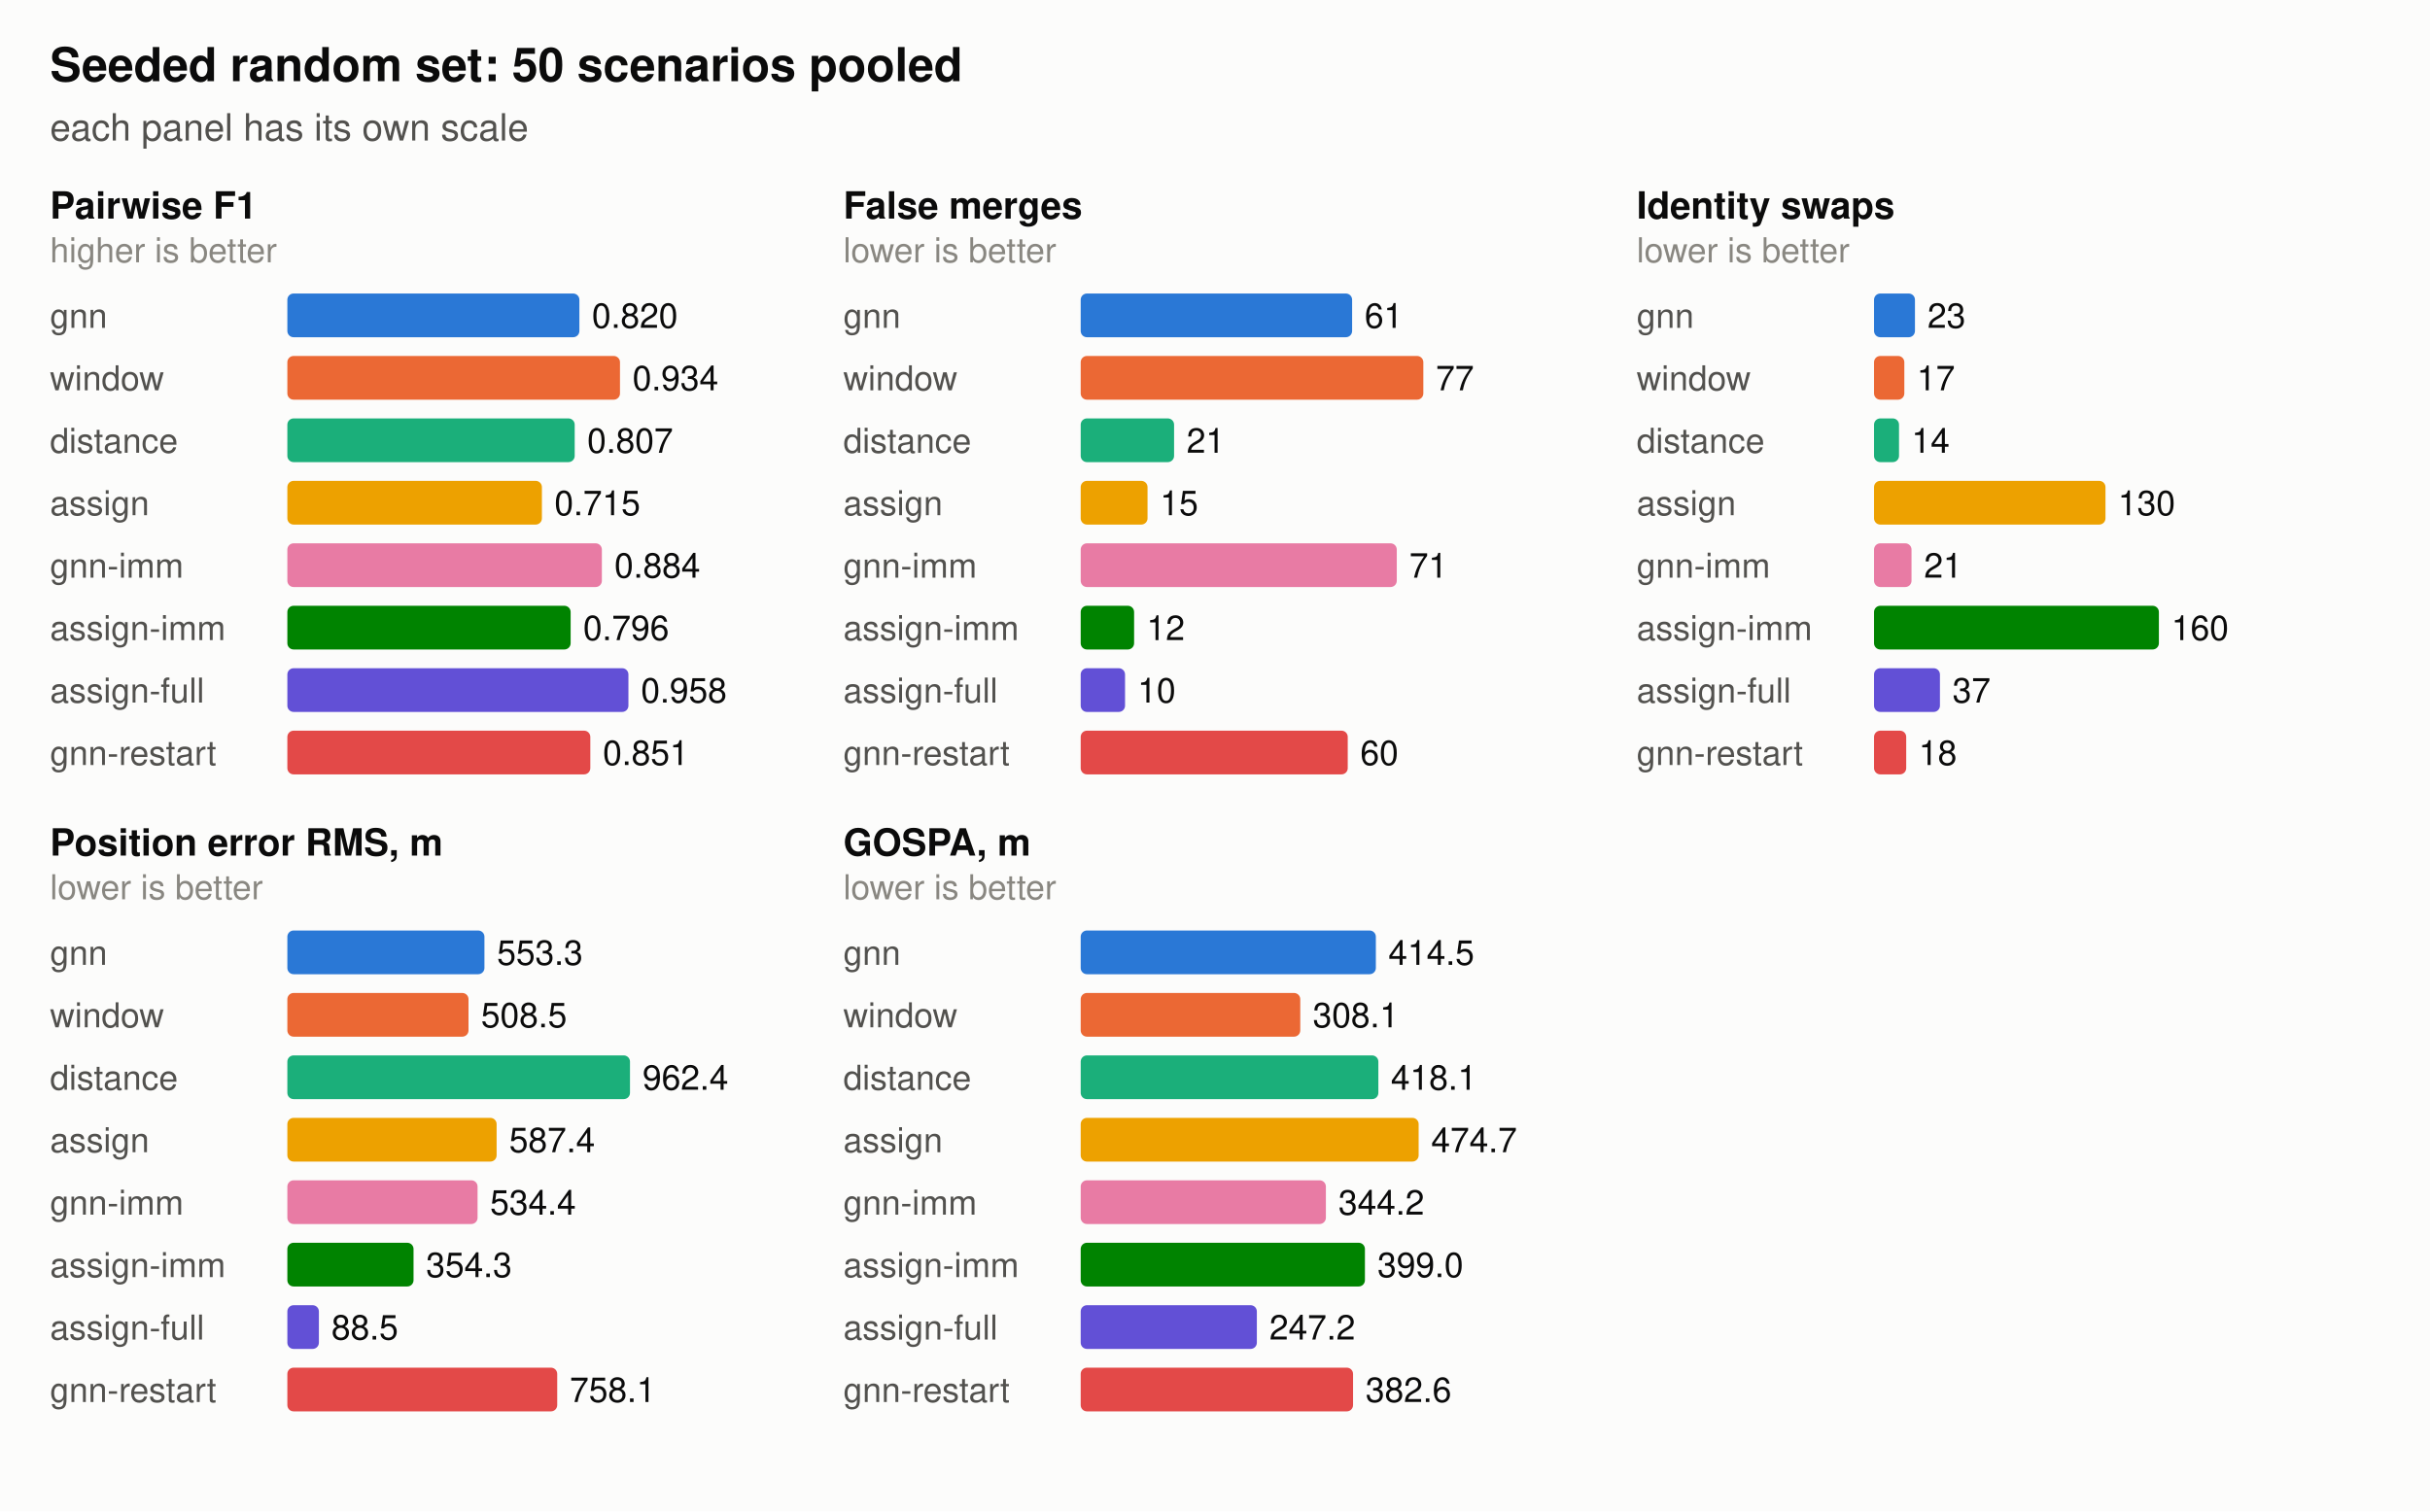
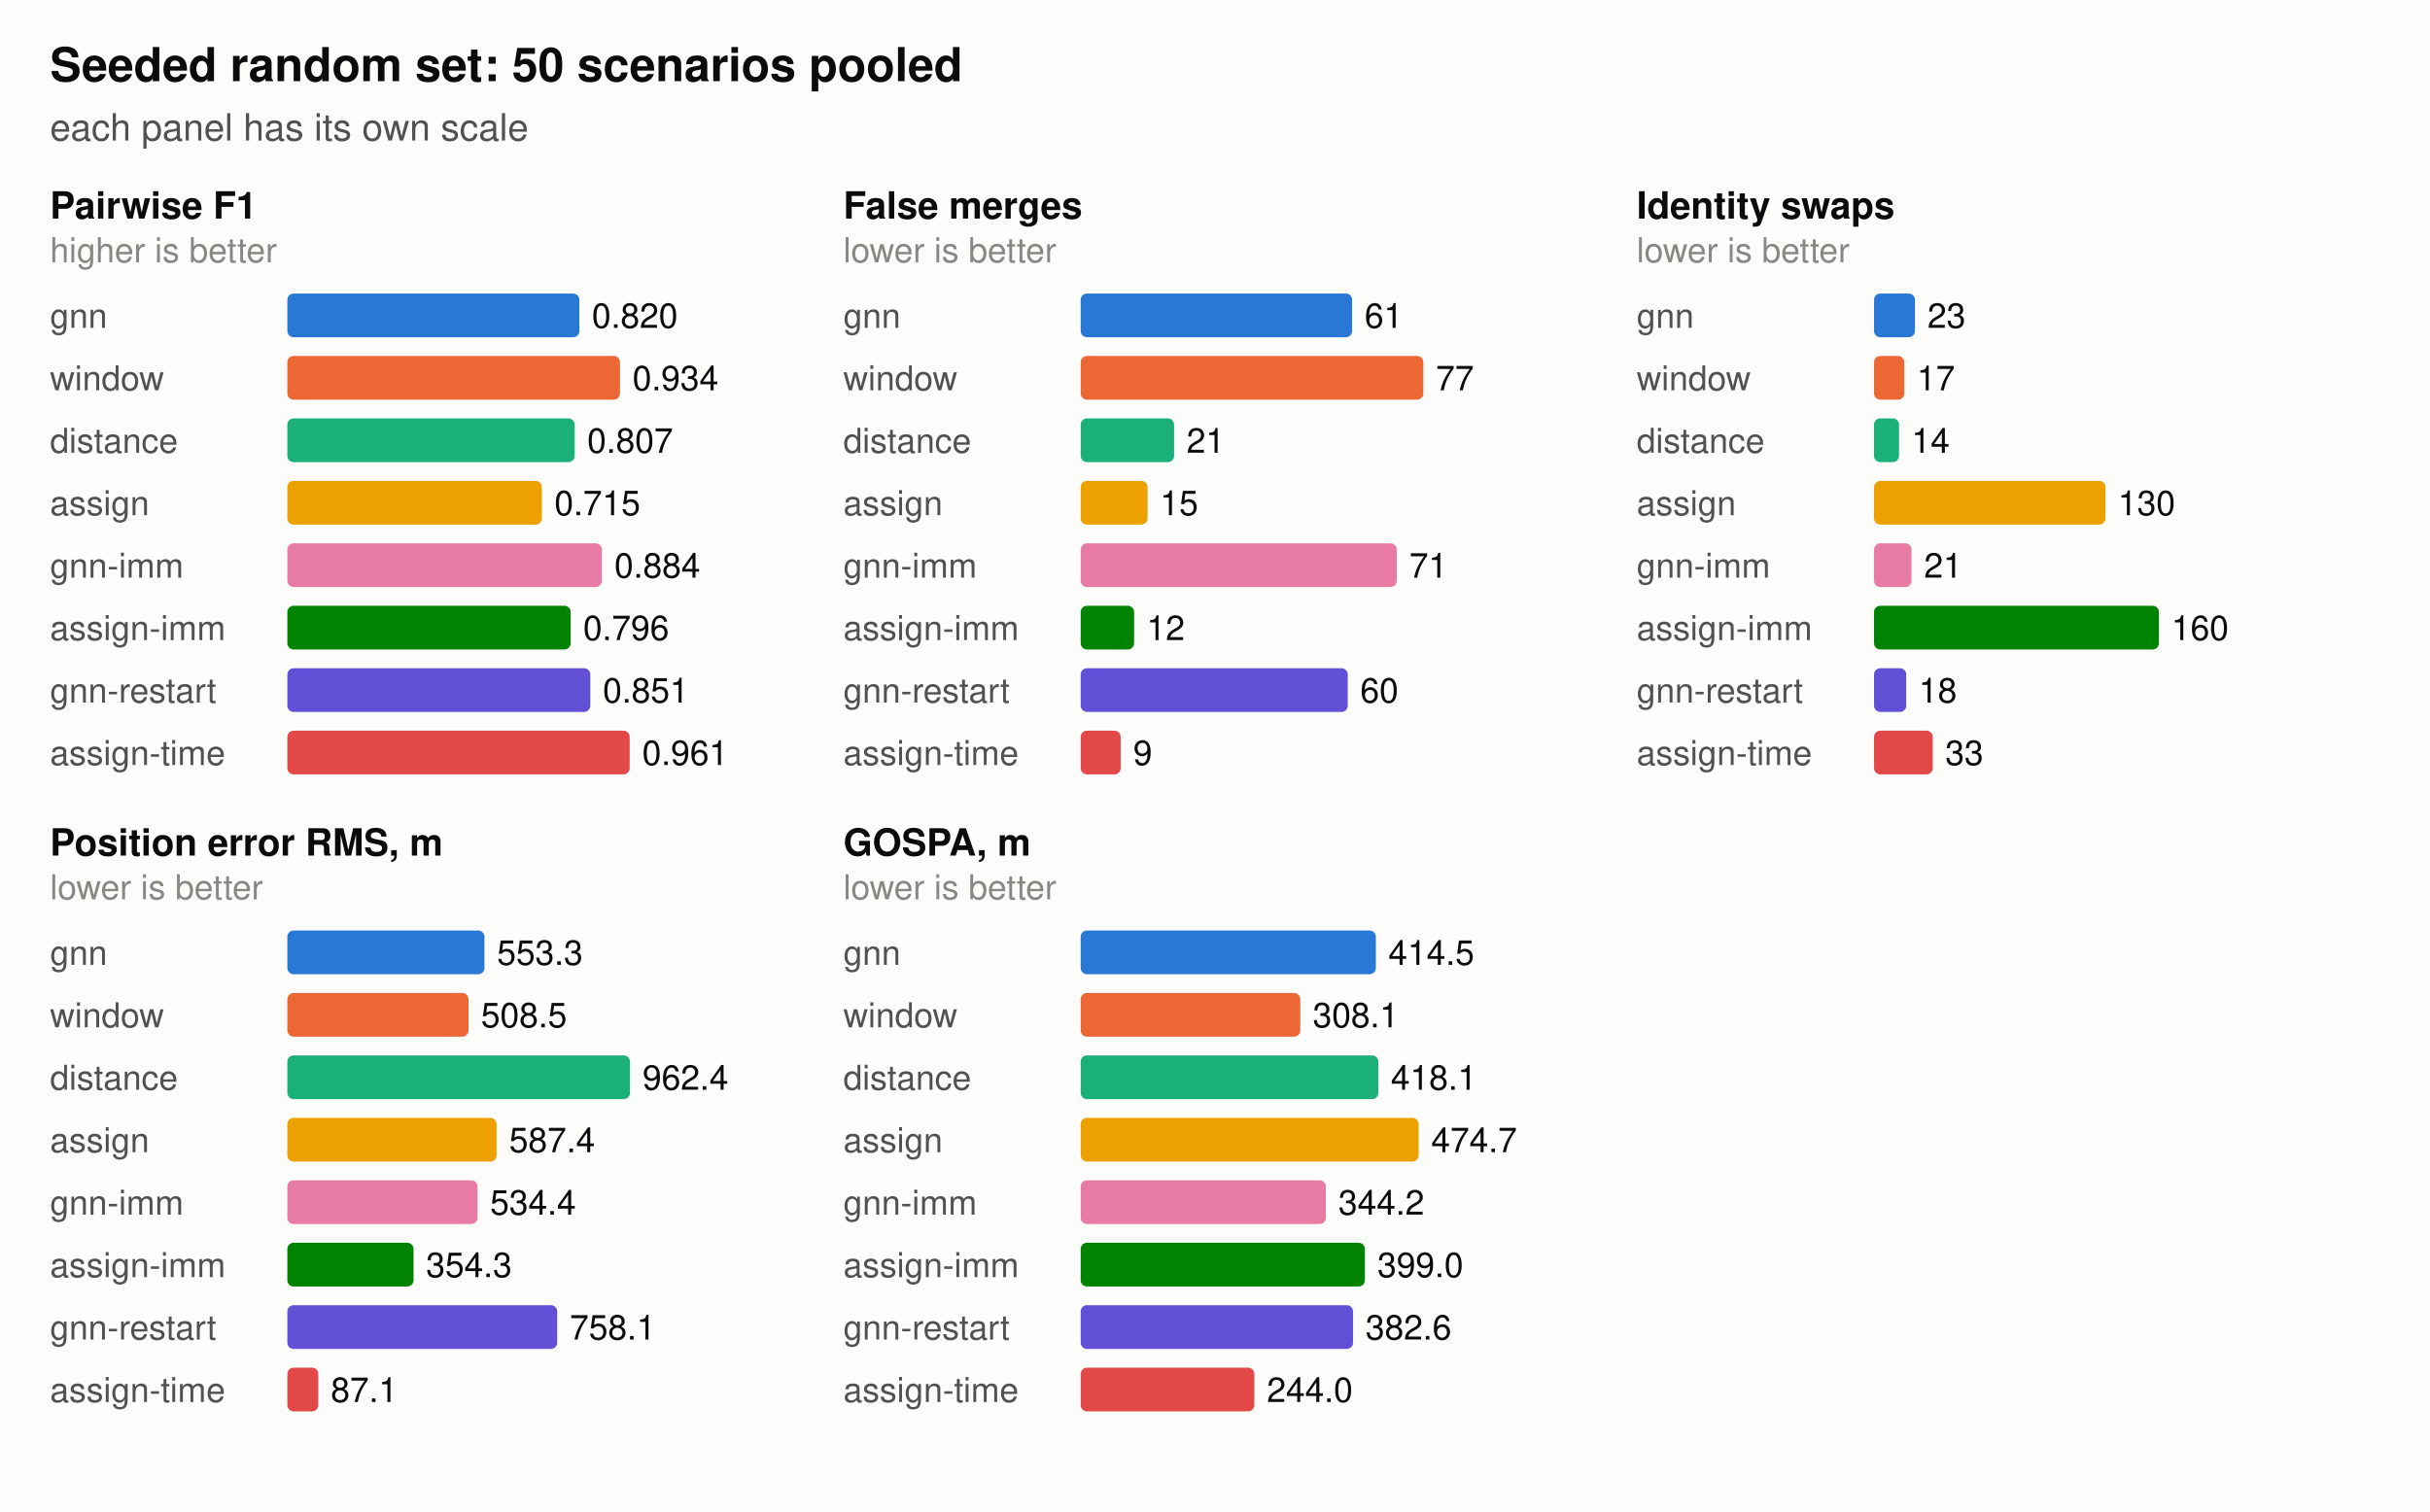
<svg xmlns="http://www.w3.org/2000/svg" width="778" height="484" viewBox="0 0 778 484" font-family="-apple-system, BlinkMacSystemFont, 'Segoe UI', Helvetica, Arial, sans-serif" role="img" aria-label="Seeded random set: 50 scenarios pooled">
  <rect width="100%" height="100%" fill="#fcfcfb" />
  <text x="16" y="26" font-size="15" font-weight="600" fill="#0b0b0b">Seeded random set: 50 scenarios pooled</text>
  <text x="16" y="45" font-size="12" fill="#52514e">each panel has its own scale</text>
  <text x="16" y="70" font-size="12" font-weight="600" fill="#0b0b0b">Pairwise F1</text>
  <text x="16" y="84" font-size="11" fill="#898781">higher is better</text>
  <text x="16" y="105" font-size="11" fill="#52514e">gnn</text>
  <rect x="92" y="94" width="93.5" height="14" rx="2" fill="#2a78d6" />
  <text x="189.5" y="105" font-size="11" fill="#0b0b0b">0.820</text>
  <text x="16" y="125" font-size="11" fill="#52514e">window</text>
  <rect x="92" y="114" width="106.5" height="14" rx="2" fill="#eb6834" />
  <text x="202.5" y="125" font-size="11" fill="#0b0b0b">0.934</text>
  <text x="16" y="145" font-size="11" fill="#52514e">distance</text>
  <rect x="92" y="134" width="92.0" height="14" rx="2" fill="#1baf7a" />
  <text x="188.0" y="145" font-size="11" fill="#0b0b0b">0.807</text>
  <text x="16" y="165" font-size="11" fill="#52514e">assign</text>
  <rect x="92" y="154" width="81.5" height="14" rx="2" fill="#eda100" />
  <text x="177.5" y="165" font-size="11" fill="#0b0b0b">0.715</text>
  <text x="16" y="185" font-size="11" fill="#52514e">gnn-imm</text>
  <rect x="92" y="174" width="100.7" height="14" rx="2" fill="#e87ba4" />
  <text x="196.7" y="185" font-size="11" fill="#0b0b0b">0.884</text>
  <text x="16" y="205" font-size="11" fill="#52514e">assign-imm</text>
  <rect x="92" y="194" width="90.7" height="14" rx="2" fill="#008300" />
  <text x="186.7" y="205" font-size="11" fill="#0b0b0b">0.796</text>
-   <text x="16" y="225" font-size="11" fill="#52514e">assign-full</text>
-   <rect x="92" y="214" width="109.2" height="14" rx="2" fill="#6250d6" />
-   <text x="205.2" y="225" font-size="11" fill="#0b0b0b">0.958</text>
-   <text x="16" y="245" font-size="11" fill="#52514e">gnn-restart</text>
-   <rect x="92" y="234" width="97.0" height="14" rx="2" fill="#e34948" />
-   <text x="193.0" y="245" font-size="11" fill="#0b0b0b">0.851</text>
+   <text x="16" y="225" font-size="11" fill="#52514e">gnn-restart</text>
+   <rect x="92" y="214" width="97.0" height="14" rx="2" fill="#6250d6" />
+   <text x="193.0" y="225" font-size="11" fill="#0b0b0b">0.851</text>
+   <text x="16" y="245" font-size="11" fill="#52514e">assign-time</text>
+   <rect x="92" y="234" width="109.6" height="14" rx="2" fill="#e34948" />
+   <text x="205.6" y="245" font-size="11" fill="#0b0b0b">0.961</text>
  <text x="270" y="70" font-size="12" font-weight="600" fill="#0b0b0b">False merges</text>
  <text x="270" y="84" font-size="11" fill="#898781">lower is better</text>
  <text x="270" y="105" font-size="11" fill="#52514e">gnn</text>
  <rect x="346" y="94" width="86.9" height="14" rx="2" fill="#2a78d6" />
  <text x="436.9" y="105" font-size="11" fill="#0b0b0b">61</text>
  <text x="270" y="125" font-size="11" fill="#52514e">window</text>
  <rect x="346" y="114" width="109.7" height="14" rx="2" fill="#eb6834" />
  <text x="459.7" y="125" font-size="11" fill="#0b0b0b">77</text>
  <text x="270" y="145" font-size="11" fill="#52514e">distance</text>
  <rect x="346" y="134" width="29.9" height="14" rx="2" fill="#1baf7a" />
  <text x="379.9" y="145" font-size="11" fill="#0b0b0b">21</text>
  <text x="270" y="165" font-size="11" fill="#52514e">assign</text>
  <rect x="346" y="154" width="21.4" height="14" rx="2" fill="#eda100" />
  <text x="371.4" y="165" font-size="11" fill="#0b0b0b">15</text>
  <text x="270" y="185" font-size="11" fill="#52514e">gnn-imm</text>
  <rect x="346" y="174" width="101.2" height="14" rx="2" fill="#e87ba4" />
  <text x="451.2" y="185" font-size="11" fill="#0b0b0b">71</text>
  <text x="270" y="205" font-size="11" fill="#52514e">assign-imm</text>
  <rect x="346" y="194" width="17.1" height="14" rx="2" fill="#008300" />
  <text x="367.1" y="205" font-size="11" fill="#0b0b0b">12</text>
-   <text x="270" y="225" font-size="11" fill="#52514e">assign-full</text>
-   <rect x="346" y="214" width="14.2" height="14" rx="2" fill="#6250d6" />
-   <text x="364.2" y="225" font-size="11" fill="#0b0b0b">10</text>
-   <text x="270" y="245" font-size="11" fill="#52514e">gnn-restart</text>
-   <rect x="346" y="234" width="85.5" height="14" rx="2" fill="#e34948" />
-   <text x="435.5" y="245" font-size="11" fill="#0b0b0b">60</text>
+   <text x="270" y="225" font-size="11" fill="#52514e">gnn-restart</text>
+   <rect x="346" y="214" width="85.5" height="14" rx="2" fill="#6250d6" />
+   <text x="435.5" y="225" font-size="11" fill="#0b0b0b">60</text>
+   <text x="270" y="245" font-size="11" fill="#52514e">assign-time</text>
+   <rect x="346" y="234" width="12.8" height="14" rx="2" fill="#e34948" />
+   <text x="362.8" y="245" font-size="11" fill="#0b0b0b">9</text>
  <text x="524" y="70" font-size="12" font-weight="600" fill="#0b0b0b">Identity swaps</text>
  <text x="524" y="84" font-size="11" fill="#898781">lower is better</text>
  <text x="524" y="105" font-size="11" fill="#52514e">gnn</text>
  <rect x="600" y="94" width="13.1" height="14" rx="2" fill="#2a78d6" />
  <text x="617.1" y="105" font-size="11" fill="#0b0b0b">23</text>
  <text x="524" y="125" font-size="11" fill="#52514e">window</text>
  <rect x="600" y="114" width="9.7" height="14" rx="2" fill="#eb6834" />
  <text x="613.7" y="125" font-size="11" fill="#0b0b0b">17</text>
  <text x="524" y="145" font-size="11" fill="#52514e">distance</text>
  <rect x="600" y="134" width="8.0" height="14" rx="2" fill="#1baf7a" />
  <text x="612.0" y="145" font-size="11" fill="#0b0b0b">14</text>
  <text x="524" y="165" font-size="11" fill="#52514e">assign</text>
  <rect x="600" y="154" width="74.1" height="14" rx="2" fill="#eda100" />
  <text x="678.1" y="165" font-size="11" fill="#0b0b0b">130</text>
  <text x="524" y="185" font-size="11" fill="#52514e">gnn-imm</text>
  <rect x="600" y="174" width="12.0" height="14" rx="2" fill="#e87ba4" />
  <text x="616.0" y="185" font-size="11" fill="#0b0b0b">21</text>
  <text x="524" y="205" font-size="11" fill="#52514e">assign-imm</text>
  <rect x="600" y="194" width="91.2" height="14" rx="2" fill="#008300" />
  <text x="695.2" y="205" font-size="11" fill="#0b0b0b">160</text>
-   <text x="524" y="225" font-size="11" fill="#52514e">assign-full</text>
-   <rect x="600" y="214" width="21.1" height="14" rx="2" fill="#6250d6" />
-   <text x="625.1" y="225" font-size="11" fill="#0b0b0b">37</text>
-   <text x="524" y="245" font-size="11" fill="#52514e">gnn-restart</text>
-   <rect x="600" y="234" width="10.3" height="14" rx="2" fill="#e34948" />
-   <text x="614.3" y="245" font-size="11" fill="#0b0b0b">18</text>
+   <text x="524" y="225" font-size="11" fill="#52514e">gnn-restart</text>
+   <rect x="600" y="214" width="10.3" height="14" rx="2" fill="#6250d6" />
+   <text x="614.3" y="225" font-size="11" fill="#0b0b0b">18</text>
+   <text x="524" y="245" font-size="11" fill="#52514e">assign-time</text>
+   <rect x="600" y="234" width="18.8" height="14" rx="2" fill="#e34948" />
+   <text x="622.8" y="245" font-size="11" fill="#0b0b0b">33</text>
  <text x="16" y="274" font-size="12" font-weight="600" fill="#0b0b0b">Position error RMS, m</text>
  <text x="16" y="288" font-size="11" fill="#898781">lower is better</text>
  <text x="16" y="309" font-size="11" fill="#52514e">gnn</text>
  <rect x="92" y="298" width="63.1" height="14" rx="2" fill="#2a78d6" />
  <text x="159.1" y="309" font-size="11" fill="#0b0b0b">553.3</text>
  <text x="16" y="329" font-size="11" fill="#52514e">window</text>
  <rect x="92" y="318" width="58.0" height="14" rx="2" fill="#eb6834" />
  <text x="154.0" y="329" font-size="11" fill="#0b0b0b">508.5</text>
  <text x="16" y="349" font-size="11" fill="#52514e">distance</text>
  <rect x="92" y="338" width="109.7" height="14" rx="2" fill="#1baf7a" />
  <text x="205.7" y="349" font-size="11" fill="#0b0b0b">962.4</text>
  <text x="16" y="369" font-size="11" fill="#52514e">assign</text>
  <rect x="92" y="358" width="67.0" height="14" rx="2" fill="#eda100" />
  <text x="163.0" y="369" font-size="11" fill="#0b0b0b">587.4</text>
  <text x="16" y="389" font-size="11" fill="#52514e">gnn-imm</text>
  <rect x="92" y="378" width="60.9" height="14" rx="2" fill="#e87ba4" />
  <text x="156.9" y="389" font-size="11" fill="#0b0b0b">534.4</text>
  <text x="16" y="409" font-size="11" fill="#52514e">assign-imm</text>
  <rect x="92" y="398" width="40.4" height="14" rx="2" fill="#008300" />
  <text x="136.4" y="409" font-size="11" fill="#0b0b0b">354.3</text>
-   <text x="16" y="429" font-size="11" fill="#52514e">assign-full</text>
-   <rect x="92" y="418" width="10.1" height="14" rx="2" fill="#6250d6" />
-   <text x="106.1" y="429" font-size="11" fill="#0b0b0b">88.5</text>
-   <text x="16" y="449" font-size="11" fill="#52514e">gnn-restart</text>
-   <rect x="92" y="438" width="86.4" height="14" rx="2" fill="#e34948" />
-   <text x="182.4" y="449" font-size="11" fill="#0b0b0b">758.1</text>
+   <text x="16" y="429" font-size="11" fill="#52514e">gnn-restart</text>
+   <rect x="92" y="418" width="86.4" height="14" rx="2" fill="#6250d6" />
+   <text x="182.4" y="429" font-size="11" fill="#0b0b0b">758.1</text>
+   <text x="16" y="449" font-size="11" fill="#52514e">assign-time</text>
+   <rect x="92" y="438" width="9.9" height="14" rx="2" fill="#e34948" />
+   <text x="105.9" y="449" font-size="11" fill="#0b0b0b">87.1</text>
  <text x="270" y="274" font-size="12" font-weight="600" fill="#0b0b0b">GOSPA, m</text>
  <text x="270" y="288" font-size="11" fill="#898781">lower is better</text>
  <text x="270" y="309" font-size="11" fill="#52514e">gnn</text>
  <rect x="346" y="298" width="94.5" height="14" rx="2" fill="#2a78d6" />
  <text x="444.5" y="309" font-size="11" fill="#0b0b0b">414.5</text>
  <text x="270" y="329" font-size="11" fill="#52514e">window</text>
  <rect x="346" y="318" width="70.3" height="14" rx="2" fill="#eb6834" />
  <text x="420.3" y="329" font-size="11" fill="#0b0b0b">308.1</text>
  <text x="270" y="349" font-size="11" fill="#52514e">distance</text>
  <rect x="346" y="338" width="95.3" height="14" rx="2" fill="#1baf7a" />
  <text x="445.3" y="349" font-size="11" fill="#0b0b0b">418.1</text>
  <text x="270" y="369" font-size="11" fill="#52514e">assign</text>
  <rect x="346" y="358" width="108.2" height="14" rx="2" fill="#eda100" />
  <text x="458.2" y="369" font-size="11" fill="#0b0b0b">474.7</text>
  <text x="270" y="389" font-size="11" fill="#52514e">gnn-imm</text>
  <rect x="346" y="378" width="78.5" height="14" rx="2" fill="#e87ba4" />
  <text x="428.5" y="389" font-size="11" fill="#0b0b0b">344.2</text>
  <text x="270" y="409" font-size="11" fill="#52514e">assign-imm</text>
  <rect x="346" y="398" width="91.0" height="14" rx="2" fill="#008300" />
  <text x="441.0" y="409" font-size="11" fill="#0b0b0b">399.0</text>
-   <text x="270" y="429" font-size="11" fill="#52514e">assign-full</text>
-   <rect x="346" y="418" width="56.4" height="14" rx="2" fill="#6250d6" />
-   <text x="406.4" y="429" font-size="11" fill="#0b0b0b">247.2</text>
-   <text x="270" y="449" font-size="11" fill="#52514e">gnn-restart</text>
-   <rect x="346" y="438" width="87.2" height="14" rx="2" fill="#e34948" />
-   <text x="437.2" y="449" font-size="11" fill="#0b0b0b">382.6</text>
+   <text x="270" y="429" font-size="11" fill="#52514e">gnn-restart</text>
+   <rect x="346" y="418" width="87.2" height="14" rx="2" fill="#6250d6" />
+   <text x="437.2" y="429" font-size="11" fill="#0b0b0b">382.6</text>
+   <text x="270" y="449" font-size="11" fill="#52514e">assign-time</text>
+   <rect x="346" y="438" width="55.6" height="14" rx="2" fill="#e34948" />
+   <text x="405.6" y="449" font-size="11" fill="#0b0b0b">244.0</text>
</svg>
